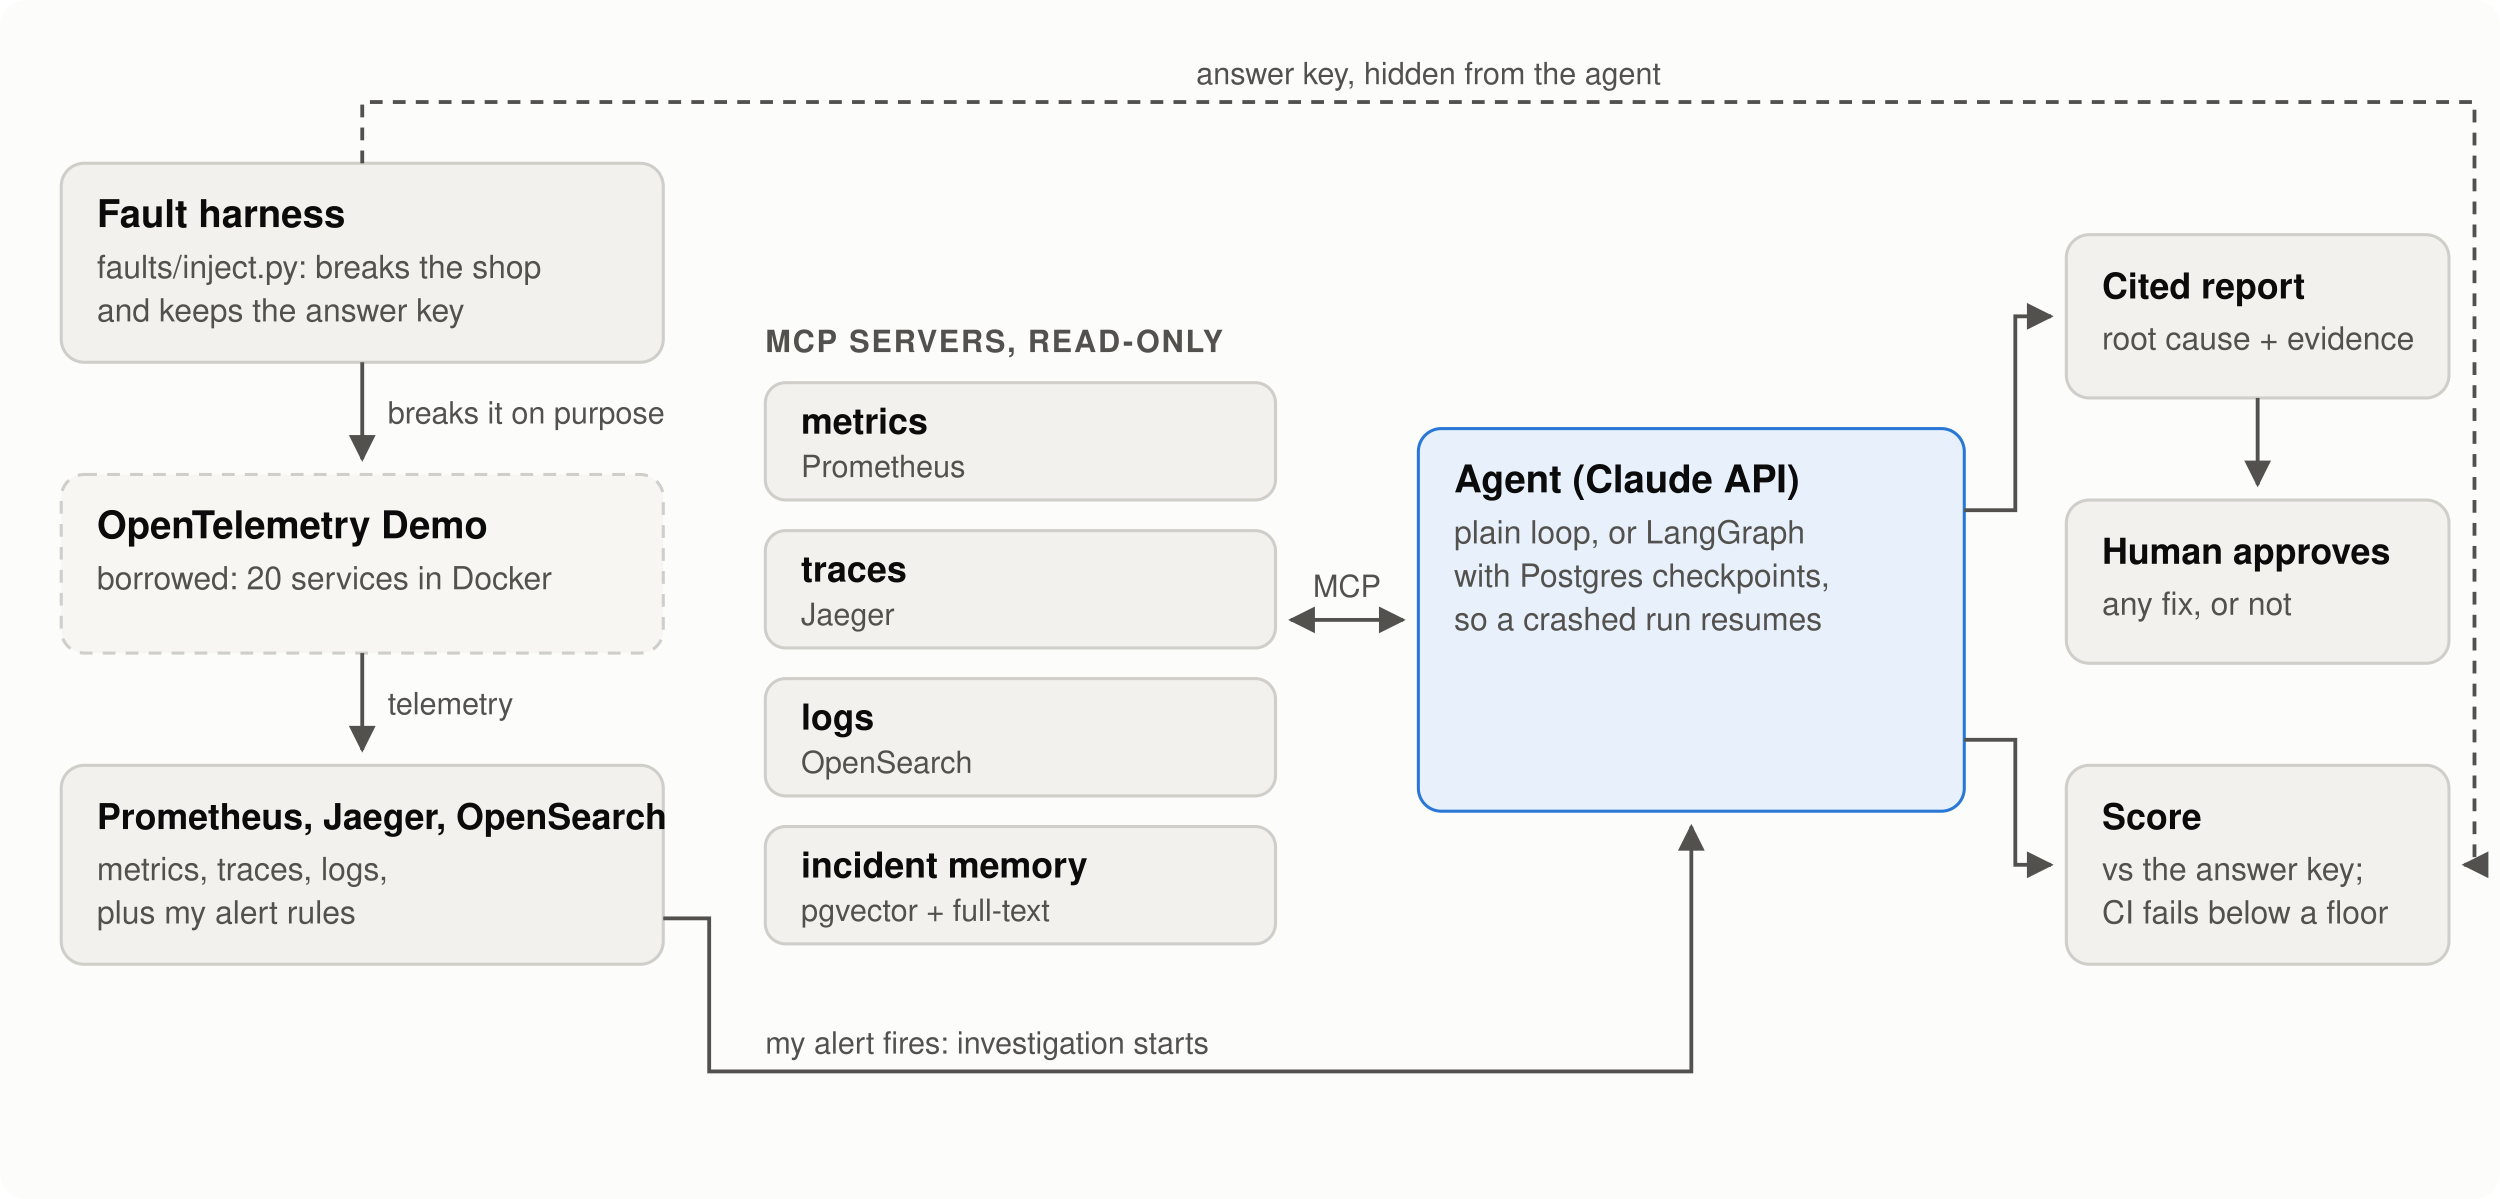
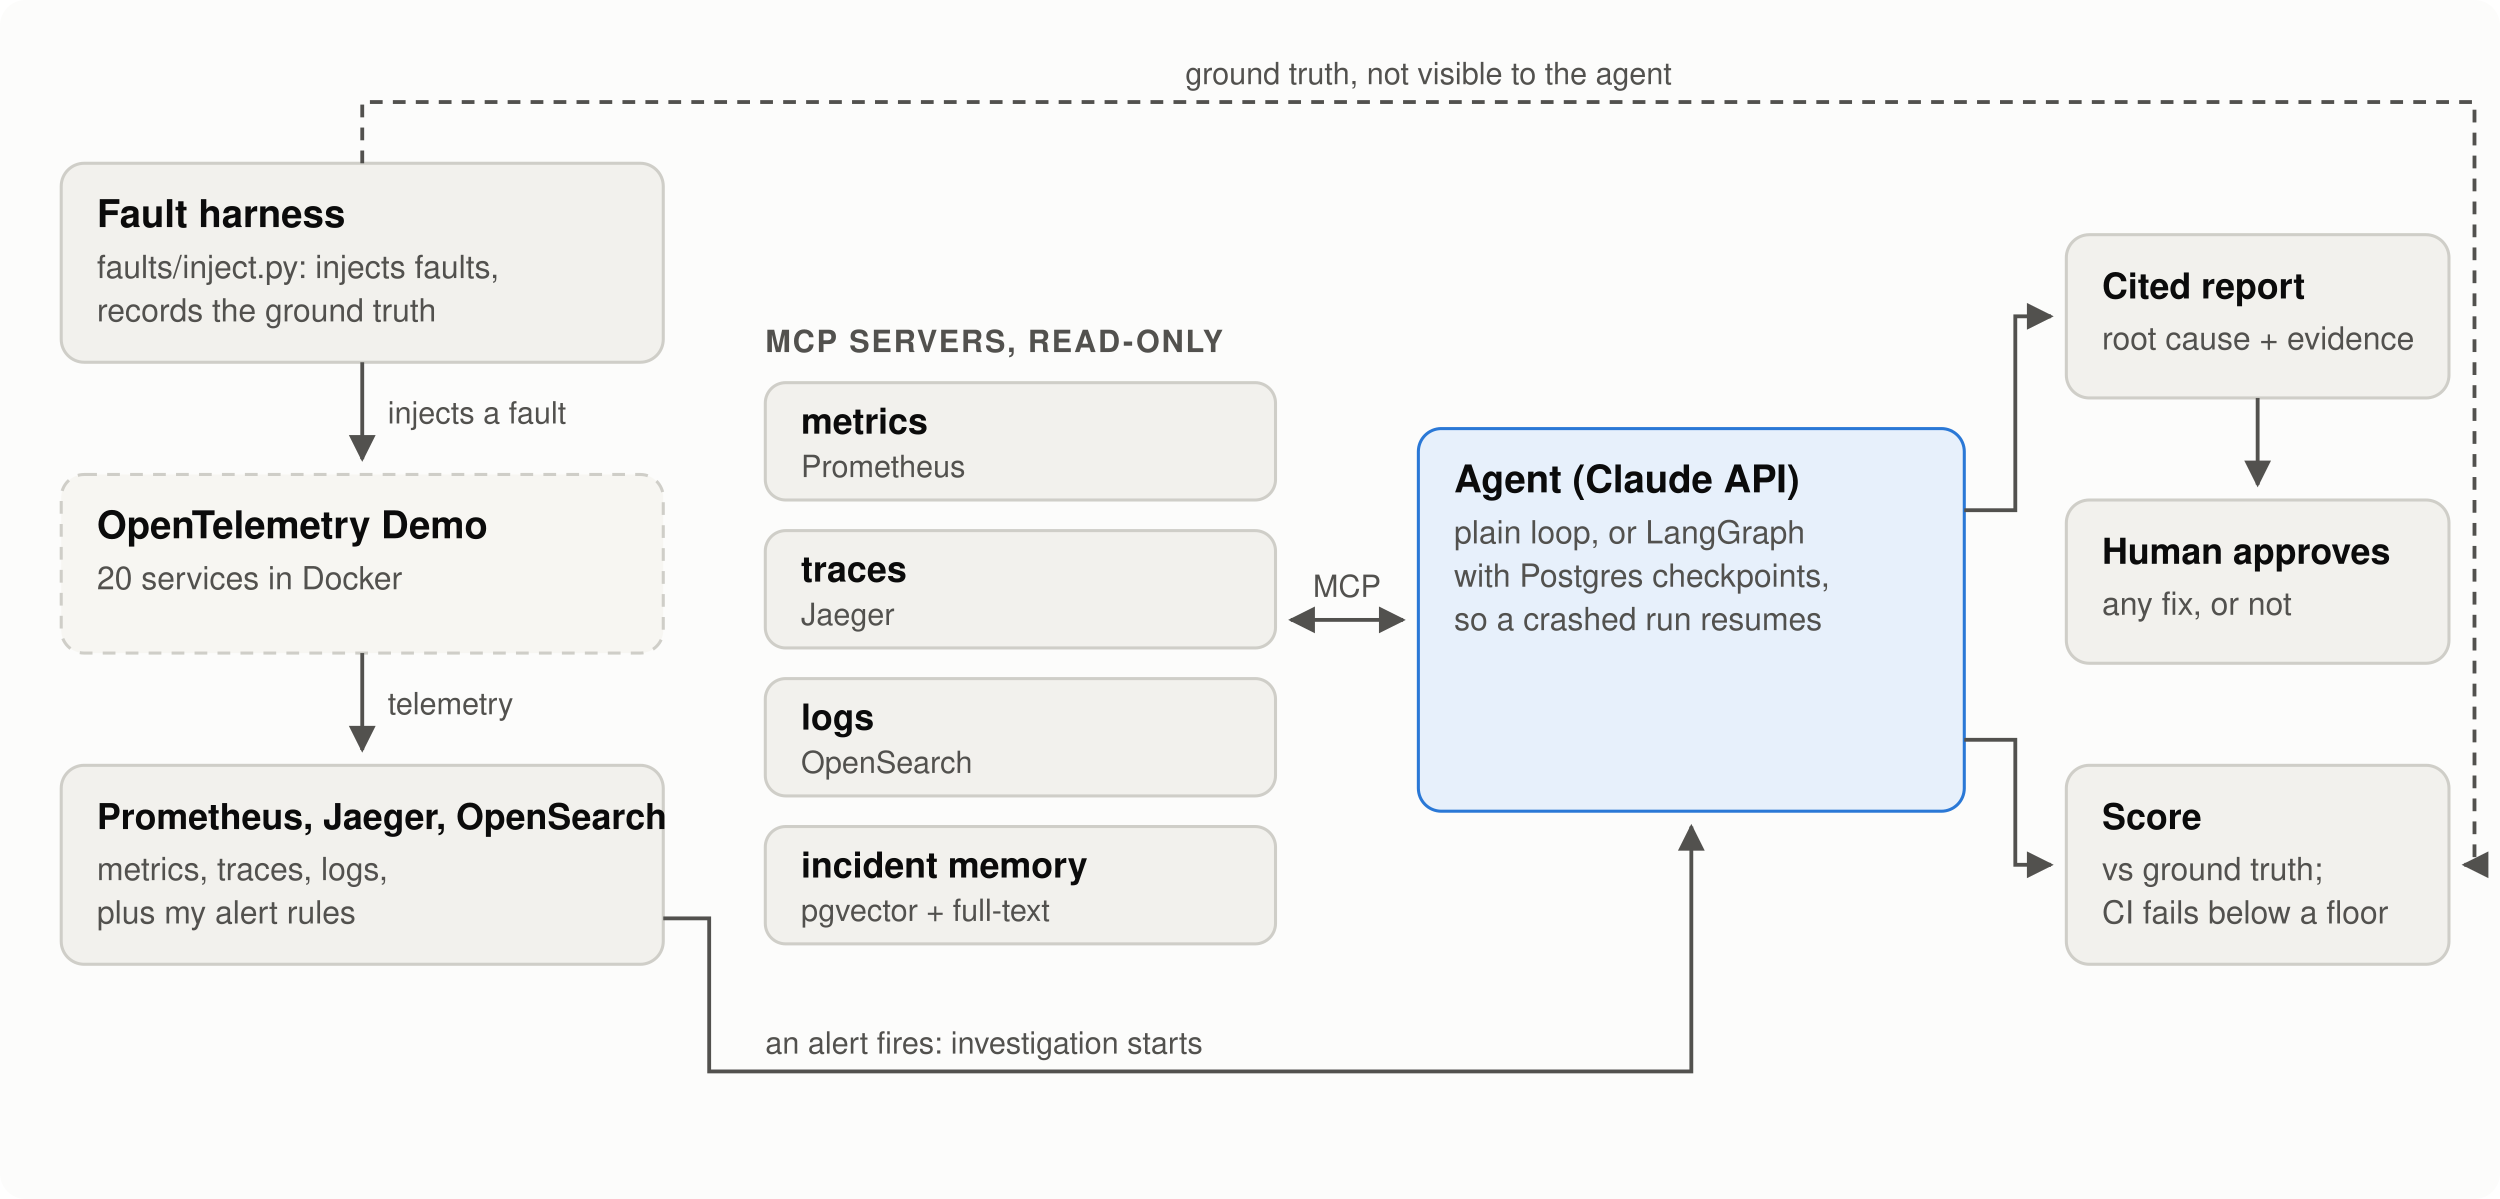
<svg xmlns="http://www.w3.org/2000/svg" width="980" height="470" viewBox="0 0 980 470" font-family="-apple-system, BlinkMacSystemFont, 'Segoe UI', Helvetica, Arial, sans-serif" role="img" aria-label="Pagerless architecture">
  <defs>
    <marker id="arrow" viewBox="0 0 10 10" refX="9" refY="5" markerWidth="7" markerHeight="7" orient="auto-start-reverse">
      <path d="M0,0 L10,5 L0,10 z" fill="#52514e" />
    </marker>
    <marker id="arrow-back" viewBox="0 0 10 10" refX="1" refY="5" markerWidth="7" markerHeight="7" orient="auto">
      <path d="M10,0 L0,5 L10,10 z" fill="#52514e" />
    </marker>
  </defs>
  <rect width="980" height="470" rx="10" fill="#fcfcfb" />
  <rect x="24" y="64" width="236" height="78" rx="9" fill="#f2f1ed" stroke="#cfcec8" stroke-width="1.2" />
  <text x="38" y="89" font-size="15" font-weight="600" fill="#0b0b0b">Fault harness</text>
-   <text x="38" y="109" font-size="12.5" fill="#52514e">faults/inject.py: breaks the shop</text>
-   <text x="38" y="126" font-size="12.5" fill="#52514e">and keeps the answer key</text>
+   <text x="38" y="109" font-size="12.5" fill="#52514e">faults/inject.py: injects faults,</text>
+   <text x="38" y="126" font-size="12.5" fill="#52514e">records the ground truth</text>
  <rect x="24" y="186" width="236" height="70" rx="9" fill="#f7f6f2" stroke="#cfcec8" stroke-width="1.2" stroke-dasharray="5 4" />
  <text x="38" y="211" font-size="15" font-weight="600" fill="#0b0b0b">OpenTelemetry Demo</text>
-   <text x="38" y="231" font-size="12.5" fill="#52514e">borrowed: 20 services in Docker</text>
+   <text x="38" y="231" font-size="12.5" fill="#52514e">20 services in Docker</text>
  <rect x="24" y="300" width="236" height="78" rx="9" fill="#f2f1ed" stroke="#cfcec8" stroke-width="1.2" />
  <text x="38" y="325" font-size="14" font-weight="600" fill="#0b0b0b">Prometheus, Jaeger, OpenSearch</text>
  <text x="38" y="345" font-size="12.5" fill="#52514e">metrics, traces, logs,</text>
  <text x="38" y="362" font-size="12.5" fill="#52514e">plus my alert rules</text>
  <path d="M142,142 V180" fill="none" stroke="#52514e" stroke-width="1.5" marker-end="url(#arrow)" />
-   <text x="152" y="166" font-size="12" fill="#52514e" text-anchor="start">breaks it on purpose</text>
+   <text x="152" y="166" font-size="12" fill="#52514e" text-anchor="start">injects a fault</text>
  <path d="M142,256 V294" fill="none" stroke="#52514e" stroke-width="1.5" marker-end="url(#arrow)" />
  <text x="152" y="280" font-size="12" fill="#52514e" text-anchor="start">telemetry</text>
  <text x="300" y="138" font-size="12" font-weight="600" letter-spacing="0.06em" fill="#52514e">MCP SERVERS, READ-ONLY</text>
  <rect x="300" y="150" width="200" height="46" rx="8" fill="#f2f1ed" stroke="#cfcec8" stroke-width="1.2" />
  <text x="314" y="170" font-size="14" font-weight="600" fill="#0b0b0b">metrics</text>
  <text x="314" y="187" font-size="12" fill="#52514e">Prometheus</text>
  <rect x="300" y="208" width="200" height="46" rx="8" fill="#f2f1ed" stroke="#cfcec8" stroke-width="1.2" />
  <text x="314" y="228" font-size="14" font-weight="600" fill="#0b0b0b">traces</text>
  <text x="314" y="245" font-size="12" fill="#52514e">Jaeger</text>
  <rect x="300" y="266" width="200" height="46" rx="8" fill="#f2f1ed" stroke="#cfcec8" stroke-width="1.2" />
  <text x="314" y="286" font-size="14" font-weight="600" fill="#0b0b0b">logs</text>
  <text x="314" y="303" font-size="12" fill="#52514e">OpenSearch</text>
  <rect x="300" y="324" width="200" height="46" rx="8" fill="#f2f1ed" stroke="#cfcec8" stroke-width="1.2" />
  <text x="314" y="344" font-size="14" font-weight="600" fill="#0b0b0b">incident memory</text>
  <text x="314" y="361" font-size="12" fill="#52514e">pgvector + full-text</text>
  <rect x="556" y="168" width="214" height="150" rx="9" fill="#e7f0fb" stroke="#2a78d6" stroke-width="1.2" />
  <text x="570" y="193" font-size="15" font-weight="600" fill="#0b0b0b">Agent (Claude API)</text>
  <text x="570" y="213" font-size="12.5" fill="#52514e">plain loop, or LangGraph</text>
  <text x="570" y="230" font-size="12.5" fill="#52514e">with Postgres checkpoints,</text>
  <text x="570" y="247" font-size="12.5" fill="#52514e">so a crashed run resumes</text>
  <path d="M506,243 H550" fill="none" stroke="#52514e" stroke-width="1.5" marker-end="url(#arrow)" marker-start="url(#arrow-back)" />
  <text x="528" y="234" font-size="12" fill="#52514e" text-anchor="middle">MCP</text>
  <path d="M260,360 H278 V420 H663 V324" fill="none" stroke="#52514e" stroke-width="1.5" marker-end="url(#arrow)" />
-   <text x="300" y="413" font-size="12" fill="#52514e" text-anchor="start">my alert fires: investigation starts</text>
+   <text x="300" y="413" font-size="12" fill="#52514e" text-anchor="start">an alert fires: investigation starts</text>
  <rect x="810" y="92" width="150" height="64" rx="9" fill="#f2f1ed" stroke="#cfcec8" stroke-width="1.2" />
  <text x="824" y="117" font-size="14" font-weight="600" fill="#0b0b0b">Cited report</text>
  <text x="824" y="137" font-size="12.5" fill="#52514e">root cause + evidence</text>
  <rect x="810" y="196" width="150" height="64" rx="9" fill="#f2f1ed" stroke="#cfcec8" stroke-width="1.2" />
  <text x="824" y="221" font-size="14" font-weight="600" fill="#0b0b0b">Human approves</text>
  <text x="824" y="241" font-size="12.5" fill="#52514e">any fix, or not</text>
  <rect x="810" y="300" width="150" height="78" rx="9" fill="#f2f1ed" stroke="#cfcec8" stroke-width="1.2" />
  <text x="824" y="325" font-size="14" font-weight="600" fill="#0b0b0b">Score</text>
-   <text x="824" y="345" font-size="12.5" fill="#52514e">vs the answer key;</text>
+   <text x="824" y="345" font-size="12.5" fill="#52514e">vs ground truth;</text>
  <text x="824" y="362" font-size="12.5" fill="#52514e">CI fails below a floor</text>
  <path d="M770,200 H790 V124 H804" fill="none" stroke="#52514e" stroke-width="1.5" marker-end="url(#arrow)" />
  <path d="M885,156 V190" fill="none" stroke="#52514e" stroke-width="1.5" marker-end="url(#arrow)" />
  <path d="M770,290 H790 V339 H804" fill="none" stroke="#52514e" stroke-width="1.5" marker-end="url(#arrow)" />
  <path d="M142,64 V40 H970 V339 H966" fill="none" stroke="#52514e" stroke-width="1.5" marker-end="url(#arrow)" stroke-dasharray="5 4" />
-   <text x="560" y="33" font-size="12" fill="#52514e" text-anchor="middle">answer key, hidden from the agent</text>
+   <text x="560" y="33" font-size="12" fill="#52514e" text-anchor="middle">ground truth, not visible to the agent</text>
</svg>
